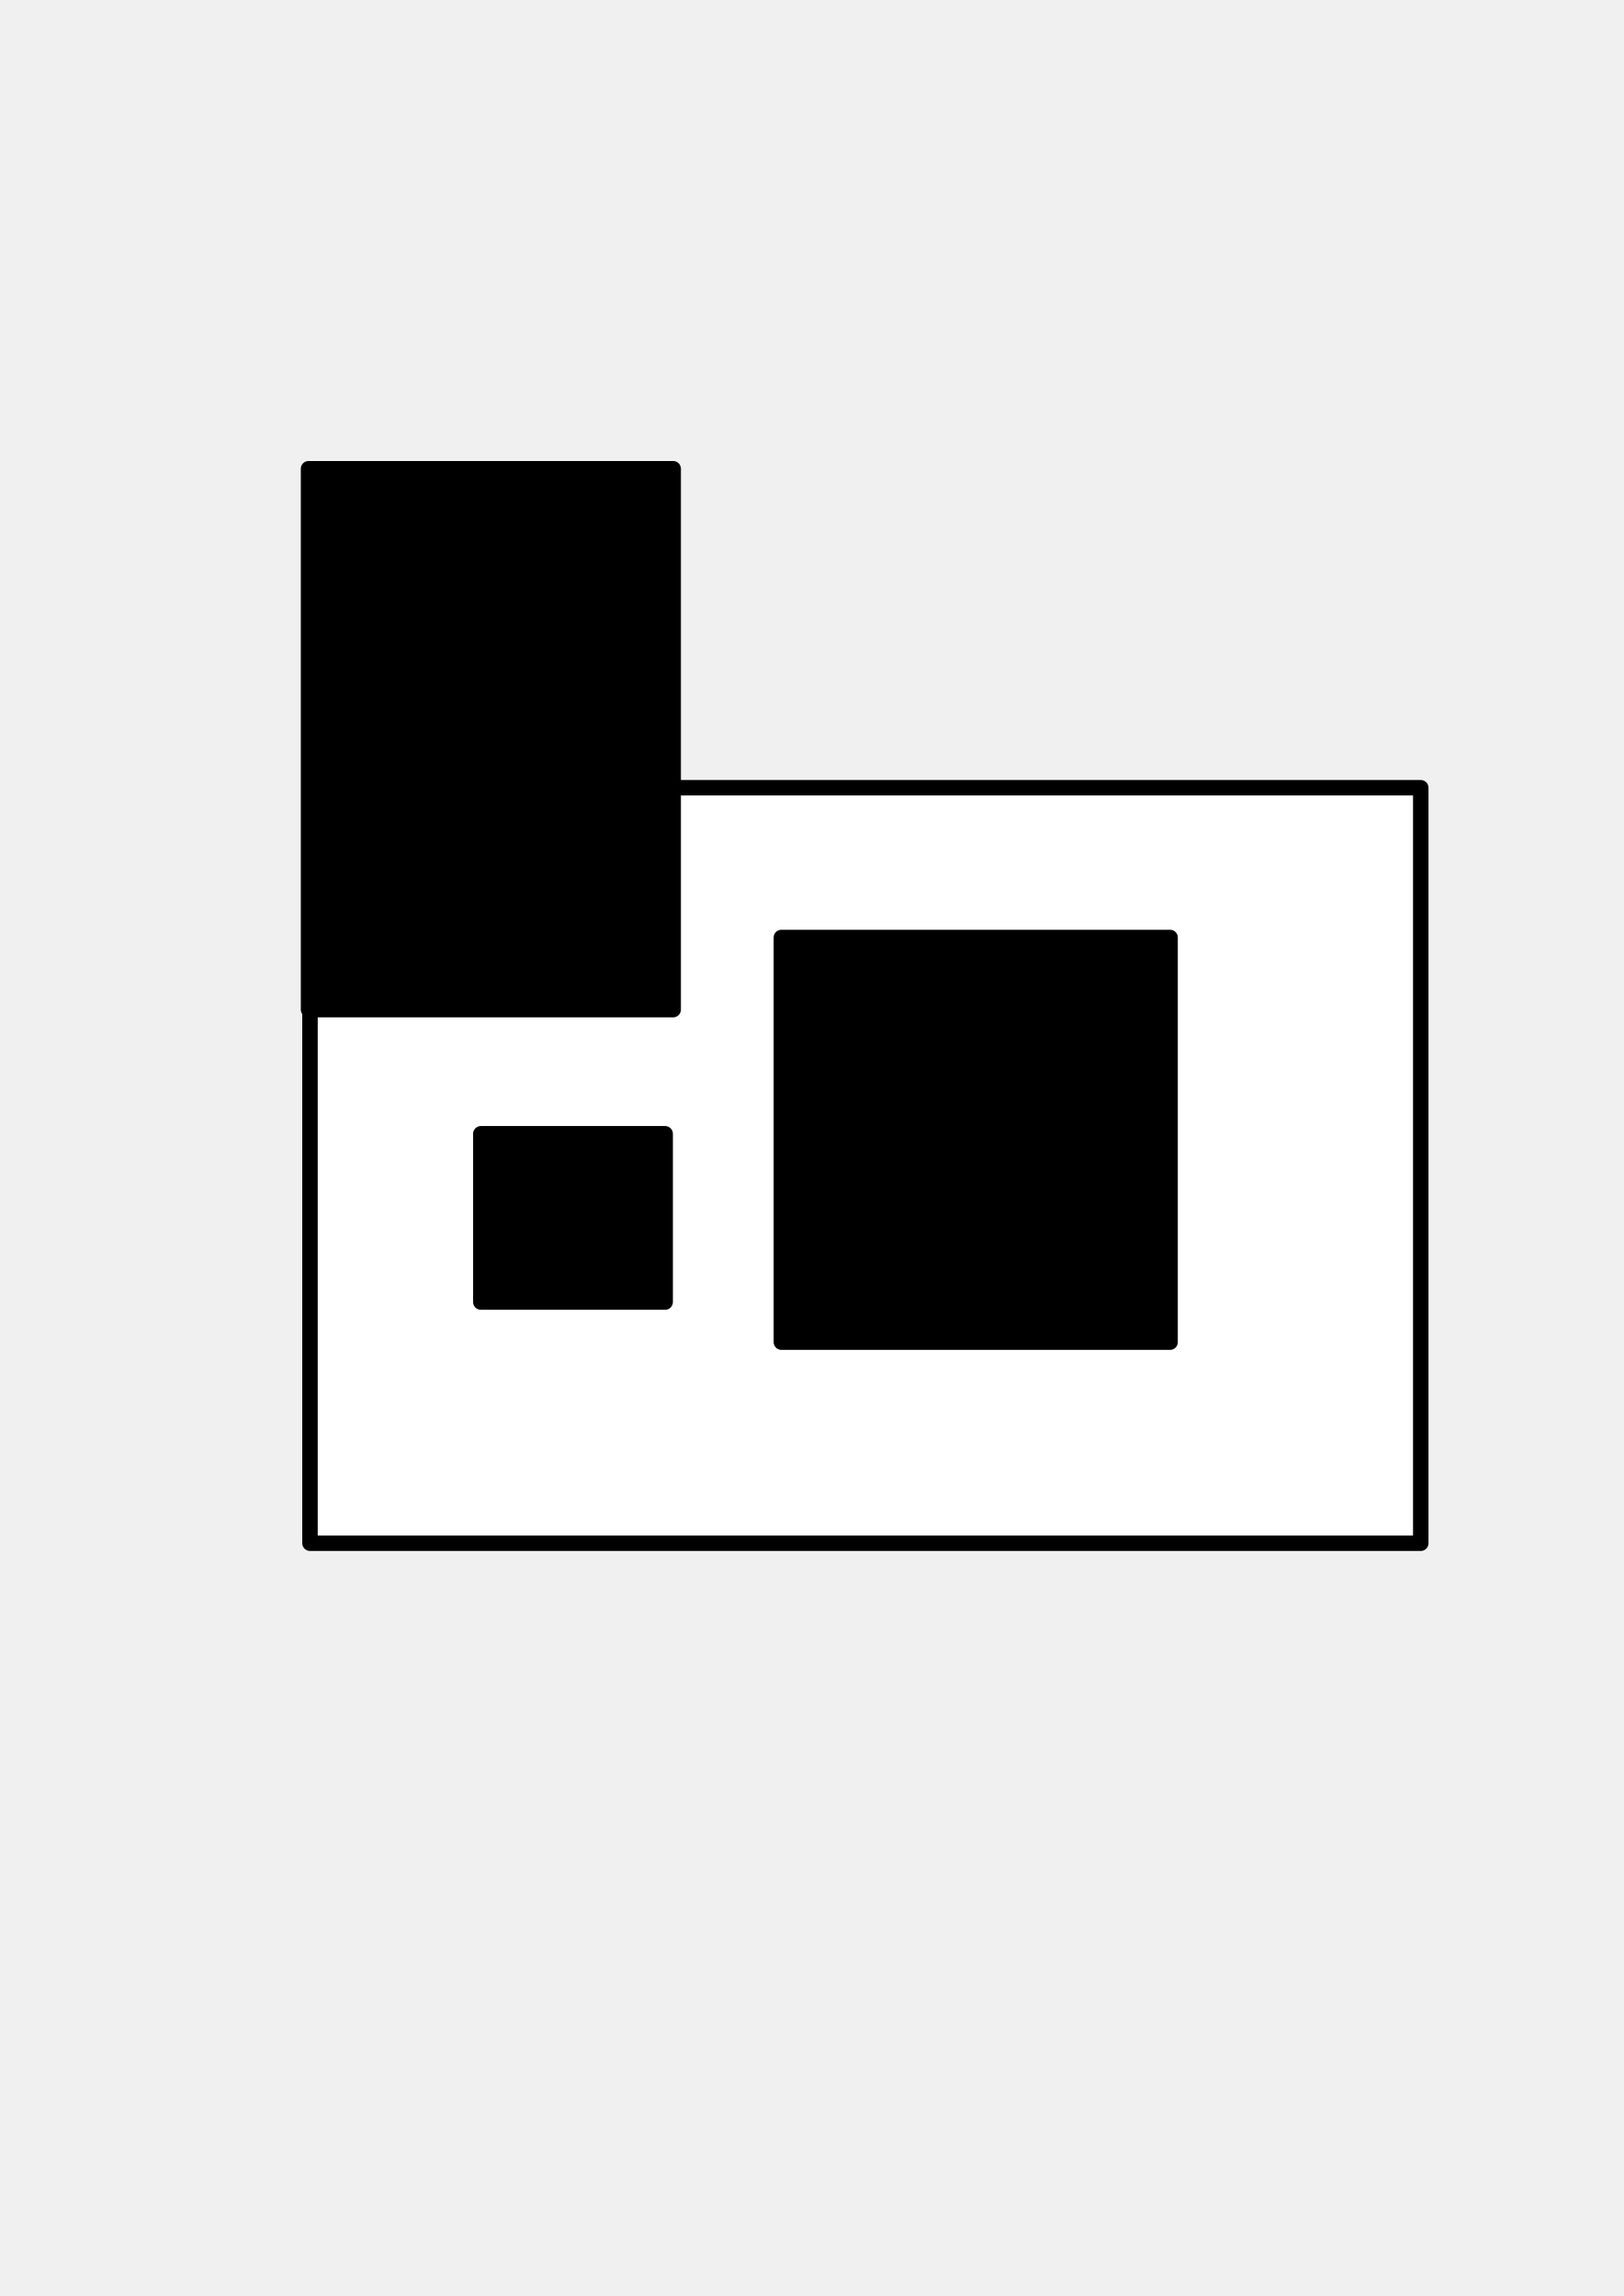
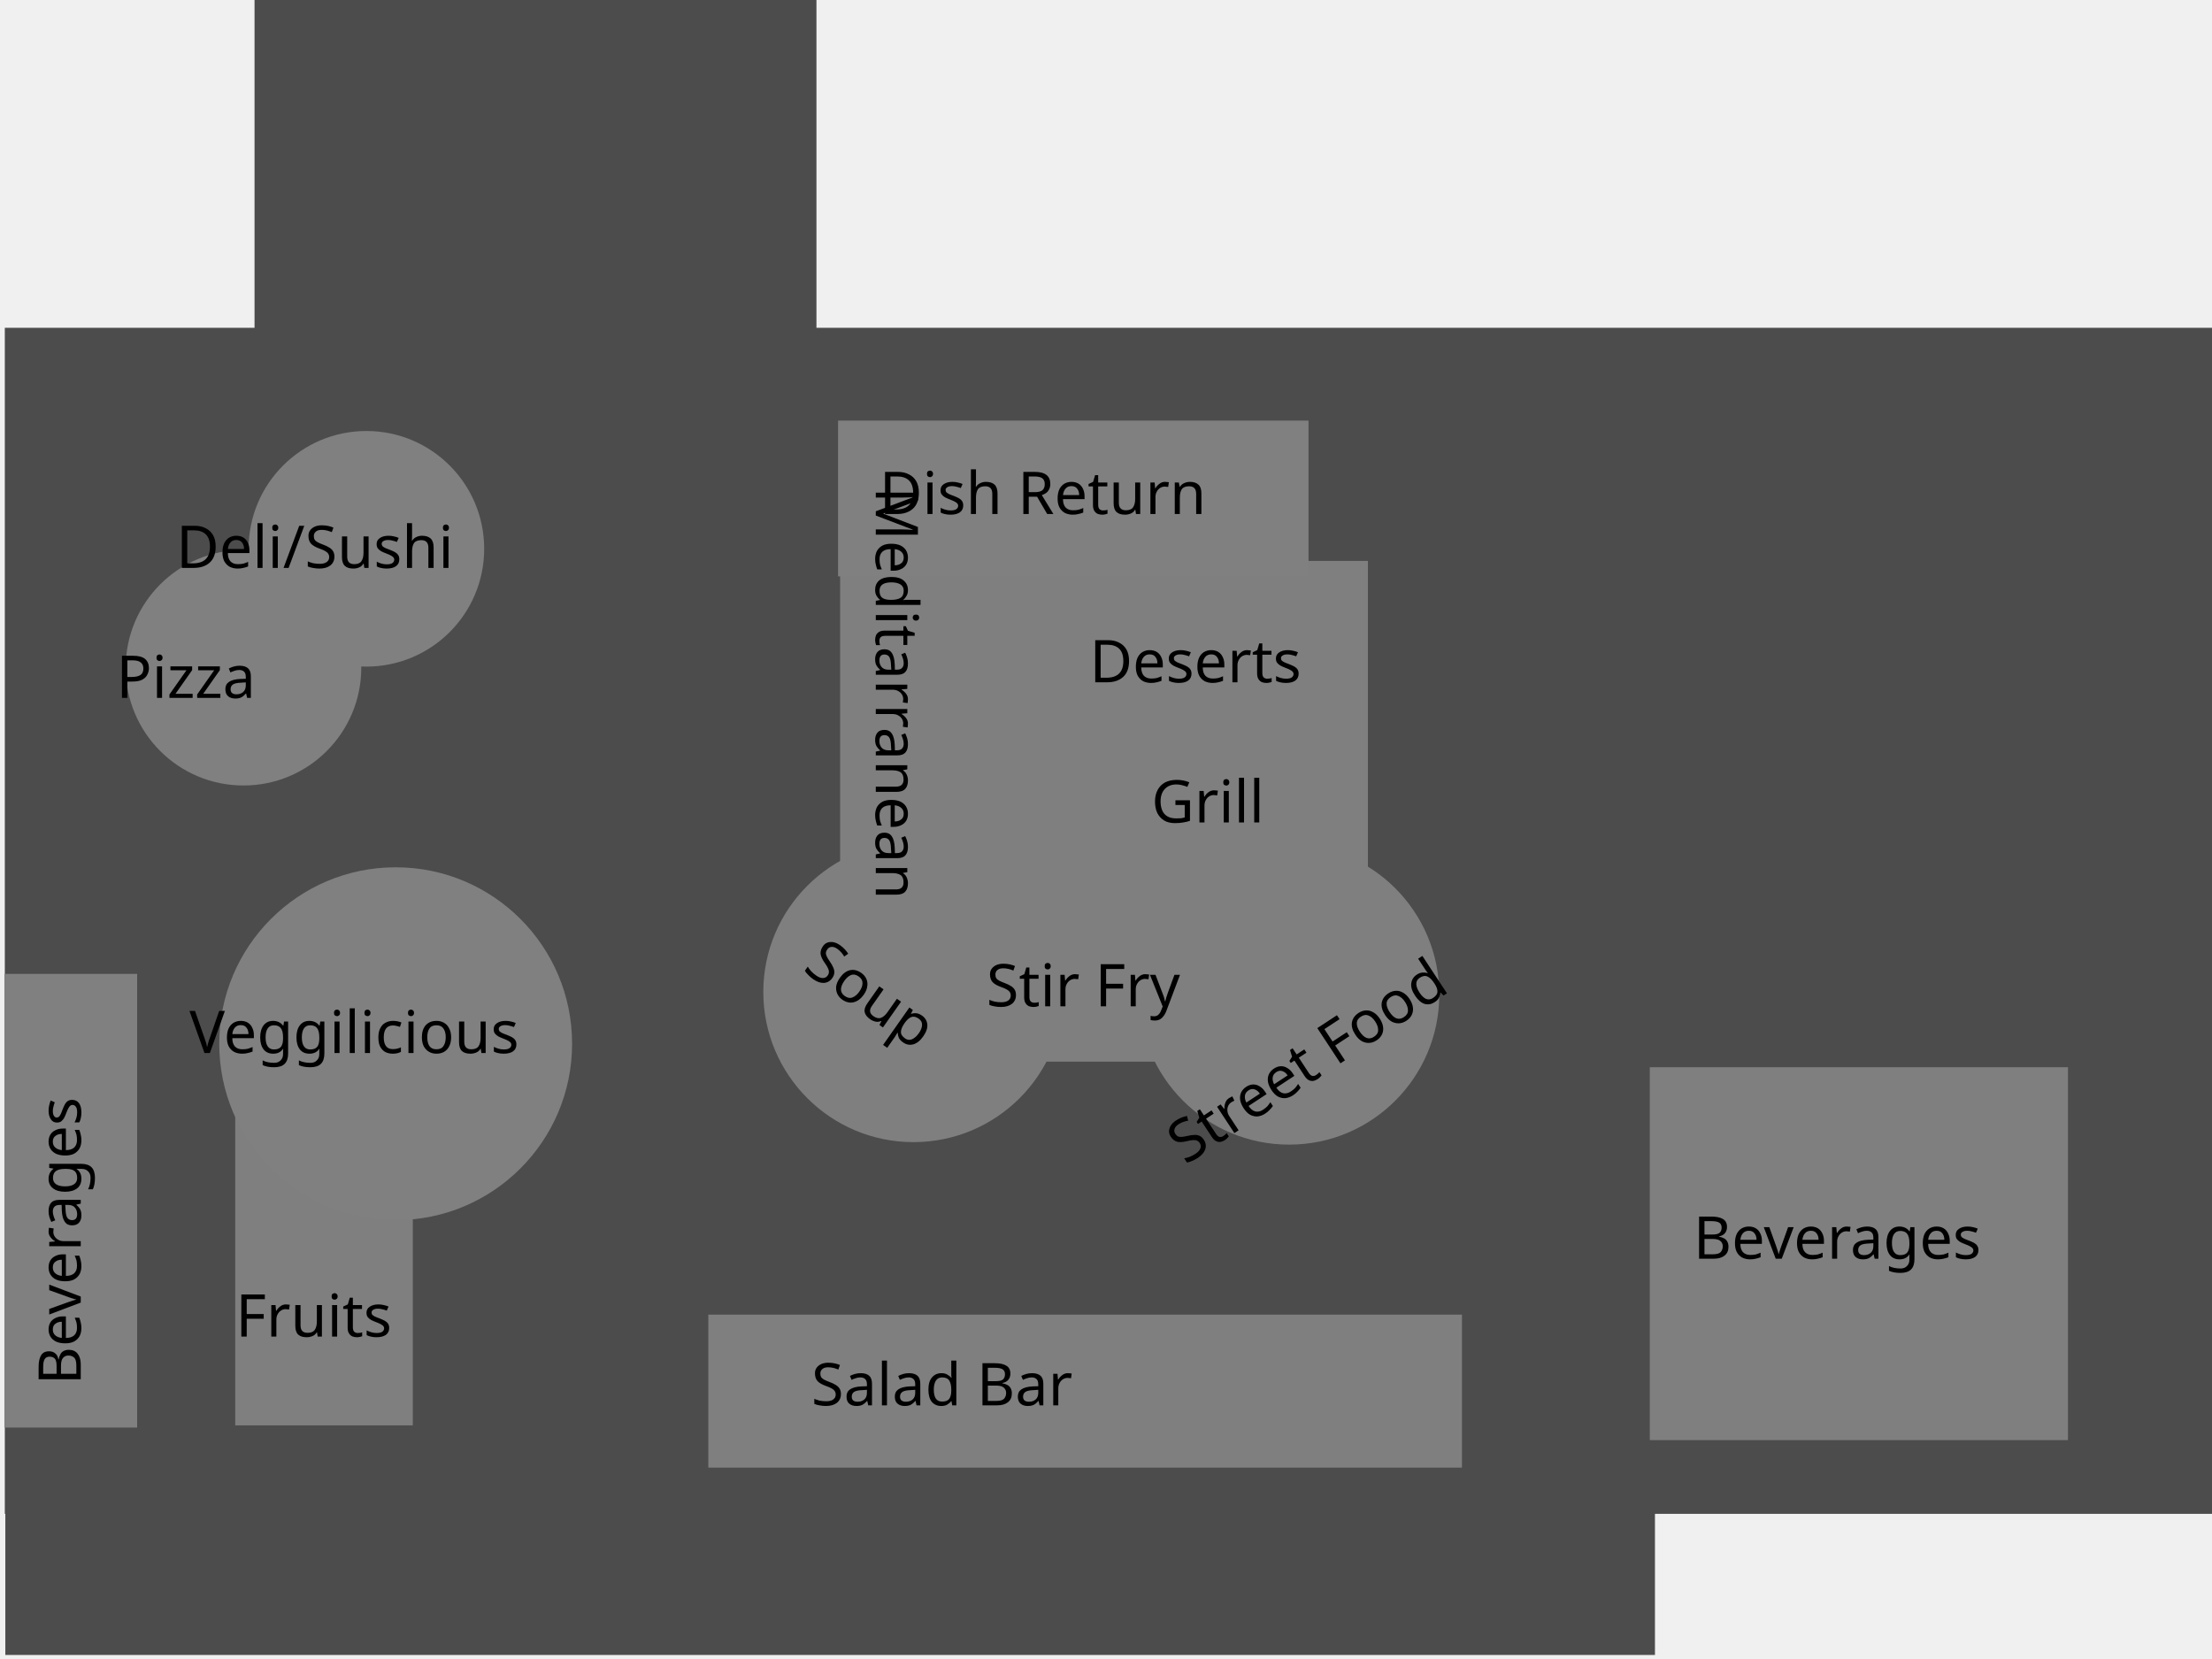
- <svg xmlns="http://www.w3.org/2000/svg" width="210mm" height="297mm" version="1.1" viewBox="0 0 210 297">
-   <g stroke="#000" stroke-linejoin="round" stroke-width="2">
-     <rect x="40.092" y="101.9" width="143.66" height="97.724" fill="#fff" />
-     <g>
-       <rect x="39.905" y="60.635" width="47.16" height="69.963" />
-       <rect x="62.189" y="146.66" width="23.839" height="21.766" />
-       <rect x="101.06" y="121.27" width="50.27" height="52.343" />
-     </g>
+ <svg xmlns="http://www.w3.org/2000/svg" width="800" height="600" viewBox="0 0 211.667 158.75" version="1.1" id="svg1">
+   <defs id="defs1" />
+   <g id="layer1">
+     <rect style="fill:#4c4c4c;fill-opacity:1;stroke:#7f7f7f;stroke-width:3.933;stroke-linejoin:round;stroke-opacity:0" id="rect1" width="157.853" height="82.483" x="0.51" y="75.881" />
+     <rect style="fill:#4c4c4c;fill-opacity:1;stroke:#7f7f7f;stroke-width:3.831;stroke-linejoin:round;stroke-opacity:0" id="rect2" width="211.635" height="113.492" x="0.46" y="31.367" />
+     <rect style="fill:#4c4c4c;fill-opacity:1;stroke:#7f7f7f;stroke-width:3.908;stroke-linejoin:round;stroke-opacity:0" id="rect3" width="53.769" height="78.711" x="24.357" y="-0.586" />
+     <rect style="fill:#7f7f7f;fill-opacity:1;stroke:#7f7f7f;stroke-width:3.996;stroke-linejoin:round;stroke-opacity:0" id="rect4" width="72.117" height="14.64" x="67.779" y="125.797" />
+     <rect style="fill:#7f7f7f;fill-opacity:1;stroke:#7f7f7f;stroke-width:4.647;stroke-linejoin:round;stroke-opacity:0" id="rect4-5" width="40.016" height="35.679" x="157.869" y="102.124" />
+     <rect style="fill:#7f7f7f;fill-opacity:1;stroke:#7f7f7f;stroke-width:4.258;stroke-linejoin:round;stroke-opacity:0" id="rect4-5-9" width="37.152" height="32.272" x="91.993" y="69.317" />
+     <rect style="fill:#7f7f7f;fill-opacity:1;stroke:#7f7f7f;stroke-width:4.914;stroke-linejoin:round;stroke-opacity:0" id="rect4-5-9-7" width="50.508" height="31.616" x="80.39" y="53.674" />
+     <circle style="fill:#7f7f7f;fill-opacity:1;stroke:#7f7f7f;stroke-width:3.996;stroke-linejoin:round;stroke-opacity:0" id="path5" cx="123.357" cy="95.161" r="14.369" />
+     <circle style="fill:#7f7f7f;fill-opacity:1;stroke:#7f7f7f;stroke-width:3.996;stroke-linejoin:round;stroke-opacity:0" id="path5-2" cx="87.41" cy="94.922" r="14.369" />
+     <text xml:space="preserve" style="font-weight:500;font-size:5.644px;font-family:Avenir;-inkscape-font-specification:'Avenir Medium';text-align:center;text-anchor:middle;fill:#be4040;fill-opacity:1;stroke:#7f7f7f;stroke-width:3.996;stroke-linejoin:round;stroke-opacity:0" x="93.806" y="134.473" id="text5">
+       <tspan id="tspan5" style="fill:#000000;fill-opacity:1;stroke-width:3.996" x="93.806" y="134.473">Salad Bar</tspan>
+     </text>
+     <text xml:space="preserve" style="font-weight:500;font-size:5.644px;font-family:Avenir;-inkscape-font-specification:'Avenir Medium';text-align:center;text-anchor:middle;fill:#be4040;fill-opacity:1;stroke:#7f7f7f;stroke-width:3.996;stroke-linejoin:round;stroke-opacity:0" x="52.39" y="155.492" id="text5-3" transform="rotate(-33.32935)">
+       <tspan id="tspan5-3" style="fill:#000000;fill-opacity:1;stroke-width:3.996" x="52.39" y="155.492">Street Food</tspan>
+     </text>
+     <text xml:space="preserve" style="font-weight:500;font-size:5.644px;font-family:Avenir;-inkscape-font-specification:'Avenir Medium';text-align:center;text-anchor:middle;fill:#be4040;fill-opacity:1;stroke:#7f7f7f;stroke-width:3.996;stroke-linejoin:round;stroke-opacity:0" x="126.558" y="31.827" id="text5-3-5" transform="rotate(35.11281)">
+       <tspan id="tspan5-3-1" style="fill:#000000;fill-opacity:1;stroke-width:3.996" x="126.558" y="31.827">Soup</tspan>
+     </text>
+     <text xml:space="preserve" style="font-weight:500;font-size:5.644px;font-family:Avenir;-inkscape-font-specification:'Avenir Medium';text-align:center;text-anchor:middle;fill:#000000;fill-opacity:1;stroke:#7f7f7f;stroke-width:3.996;stroke-linejoin:round;stroke-opacity:0" x="107.326" y="96.295" id="text6">
+       <tspan id="tspan6" style="stroke-width:3.996" x="107.326" y="96.295">Stir Fry</tspan>
+     </text>
+     <text xml:space="preserve" style="font-weight:500;font-size:5.644px;font-family:Avenir;-inkscape-font-specification:'Avenir Medium';text-align:center;text-anchor:middle;fill:#000000;fill-opacity:1;stroke:#7f7f7f;stroke-width:3.996;stroke-linejoin:round;stroke-opacity:0" x="119.251" y="78.706" id="text7">
+       <tspan id="tspan7" style="stroke-width:3.996" x="119.251" y="78.706">Grill</tspan>
+     </text>
+     <text xml:space="preserve" style="font-weight:500;font-size:5.644px;font-family:Avenir;-inkscape-font-specification:'Avenir Medium';text-align:center;text-anchor:middle;fill:#000000;fill-opacity:1;stroke:#7f7f7f;stroke-width:3.996;stroke-linejoin:round;stroke-opacity:0" x="118.058" y="65.29" id="text8">
+       <tspan id="tspan8" style="stroke-width:3.996" x="118.058" y="65.29">Deserts</tspan>
+     </text>
+     <text xml:space="preserve" style="font-weight:500;font-size:5.644px;font-family:Avenir;-inkscape-font-specification:'Avenir Medium';text-align:center;text-anchor:middle;fill:#000000;fill-opacity:1;stroke:#7f7f7f;stroke-width:3.996;stroke-linejoin:round;stroke-opacity:0" x="179.472" y="120.443" id="text10">
+       <tspan id="tspan10" style="stroke-width:3.996" x="179.472" y="120.443">Beverages</tspan>
+     </text>
+     <rect style="fill:#7f7f7f;fill-opacity:1;stroke:#7f7f7f;stroke-width:3.699;stroke-linejoin:round;stroke-opacity:0" id="rect10" width="16.993" height="42.93" x="22.509" y="93.463" />
+     <rect style="fill:#808080;fill-opacity:1;stroke:#7f7f7f;stroke-width:3.216;stroke-linejoin:round;stroke-opacity:0" id="rect10-6" width="12.705" height="43.412" x="0.419" y="93.191" />
+     <circle style="fill:#808080;fill-opacity:1;stroke:#7f7f7f;stroke-width:4.815;stroke-linejoin:round;stroke-opacity:0" id="path11" cx="37.862" cy="99.873" r="16.882" />
+     <circle style="fill:#808080;fill-opacity:1;stroke:#7f7f7f;stroke-width:3.215;stroke-linejoin:round;stroke-opacity:0" id="path11-7" cx="23.299" cy="63.892" r="11.272" />
+     <circle style="fill:#808080;fill-opacity:1;stroke:#7f7f7f;stroke-width:3.215;stroke-linejoin:round;stroke-opacity:0" id="path11-7-0" cx="35.06" cy="52.515" r="11.272" />
+     <text xml:space="preserve" style="font-weight:500;font-size:5.644px;font-family:Avenir;-inkscape-font-specification:'Avenir Medium';text-align:center;text-anchor:middle;fill:#bf4040;fill-opacity:1;stroke:#7f7f7f;stroke-width:3.996;stroke-linejoin:round;stroke-opacity:0" x="21.465" y="66.78" id="text11">
+       <tspan id="tspan11" style="fill:#000000;fill-opacity:1;stroke-width:3.996" x="21.465" y="66.78">Pizza</tspan>
+     </text>
+     <text xml:space="preserve" style="font-weight:500;font-size:5.644px;font-family:Avenir;-inkscape-font-specification:'Avenir Medium';text-align:center;text-anchor:middle;fill:#bf4040;fill-opacity:1;stroke:#7f7f7f;stroke-width:3.996;stroke-linejoin:round;stroke-opacity:0" x="33.798" y="54.342" id="text11-9">
+       <tspan id="tspan11-8" style="fill:#000000;fill-opacity:1;stroke-width:3.996" x="33.798" y="54.342">Deli/Sushi</tspan>
+     </text>
+     <text xml:space="preserve" style="font-weight:500;font-size:5.644px;font-family:Avenir;-inkscape-font-specification:'Avenir Medium';text-align:center;text-anchor:middle;fill:#000000;fill-opacity:1;stroke:#7f7f7f;stroke-width:3.996;stroke-linejoin:round;stroke-opacity:0" x="37.564" y="100.767" id="text12">
+       <tspan id="tspan12" style="stroke-width:3.996" x="37.564" y="100.767">Veggilicious</tspan>
+     </text>
+     <text xml:space="preserve" style="font-weight:500;font-size:5.644px;font-family:Avenir;-inkscape-font-specification:'Avenir Medium';text-align:center;text-anchor:middle;fill:#000000;fill-opacity:1;stroke:#7f7f7f;stroke-width:3.996;stroke-linejoin:round;stroke-opacity:0" x="-115.09" y="7.723" id="text13" transform="rotate(-90)">
+       <tspan id="tspan13" style="stroke-width:3.996" x="-115.09" y="7.723">Beverages</tspan>
+     </text>
+     <text xml:space="preserve" style="font-weight:500;font-size:5.644px;font-family:Avenir;-inkscape-font-specification:'Avenir Medium';text-align:center;text-anchor:middle;fill:#000000;fill-opacity:1;stroke:#7f7f7f;stroke-width:3.996;stroke-linejoin:round;stroke-opacity:0" x="33.688" y="127.896" id="text14">
+       <tspan id="tspan14" style="stroke-width:3.996" x="33.688" y="127.896">Fruits</tspan>
+     </text>
+     <rect style="fill:#808080;fill-opacity:1;stroke:#7f7f7f;stroke-width:3.996;stroke-linejoin:round;stroke-opacity:0" id="rect14" width="45.017" height="14.906" x="80.196" y="40.247" />
+     <text xml:space="preserve" style="font-weight:500;font-size:5.644px;font-family:Avenir;-inkscape-font-specification:'Avenir Medium';text-align:center;text-anchor:middle;fill:#000000;fill-opacity:1;stroke:#7f7f7f;stroke-width:3.996;stroke-linejoin:round;stroke-opacity:0" x="70.002" y="-83.806" id="text9" transform="rotate(90)">
+       <tspan id="tspan9" style="stroke-width:3.996" x="70.002" y="-83.806">Meditarranean</tspan>
+     </text>
+     <text xml:space="preserve" style="font-weight:500;font-size:5.644px;font-family:Avenir;-inkscape-font-specification:'Avenir Medium';text-align:center;text-anchor:middle;fill:#c04141;fill-opacity:1;stroke:#7f7f7f;stroke-width:3.996;stroke-linejoin:round;stroke-opacity:0" x="103.45" y="49.191" id="text15">
+       <tspan id="tspan15" style="fill:#000000;fill-opacity:1;stroke-width:3.996" x="103.45" y="49.191">Dish Return</tspan>
+     </text>
  </g>
</svg>
